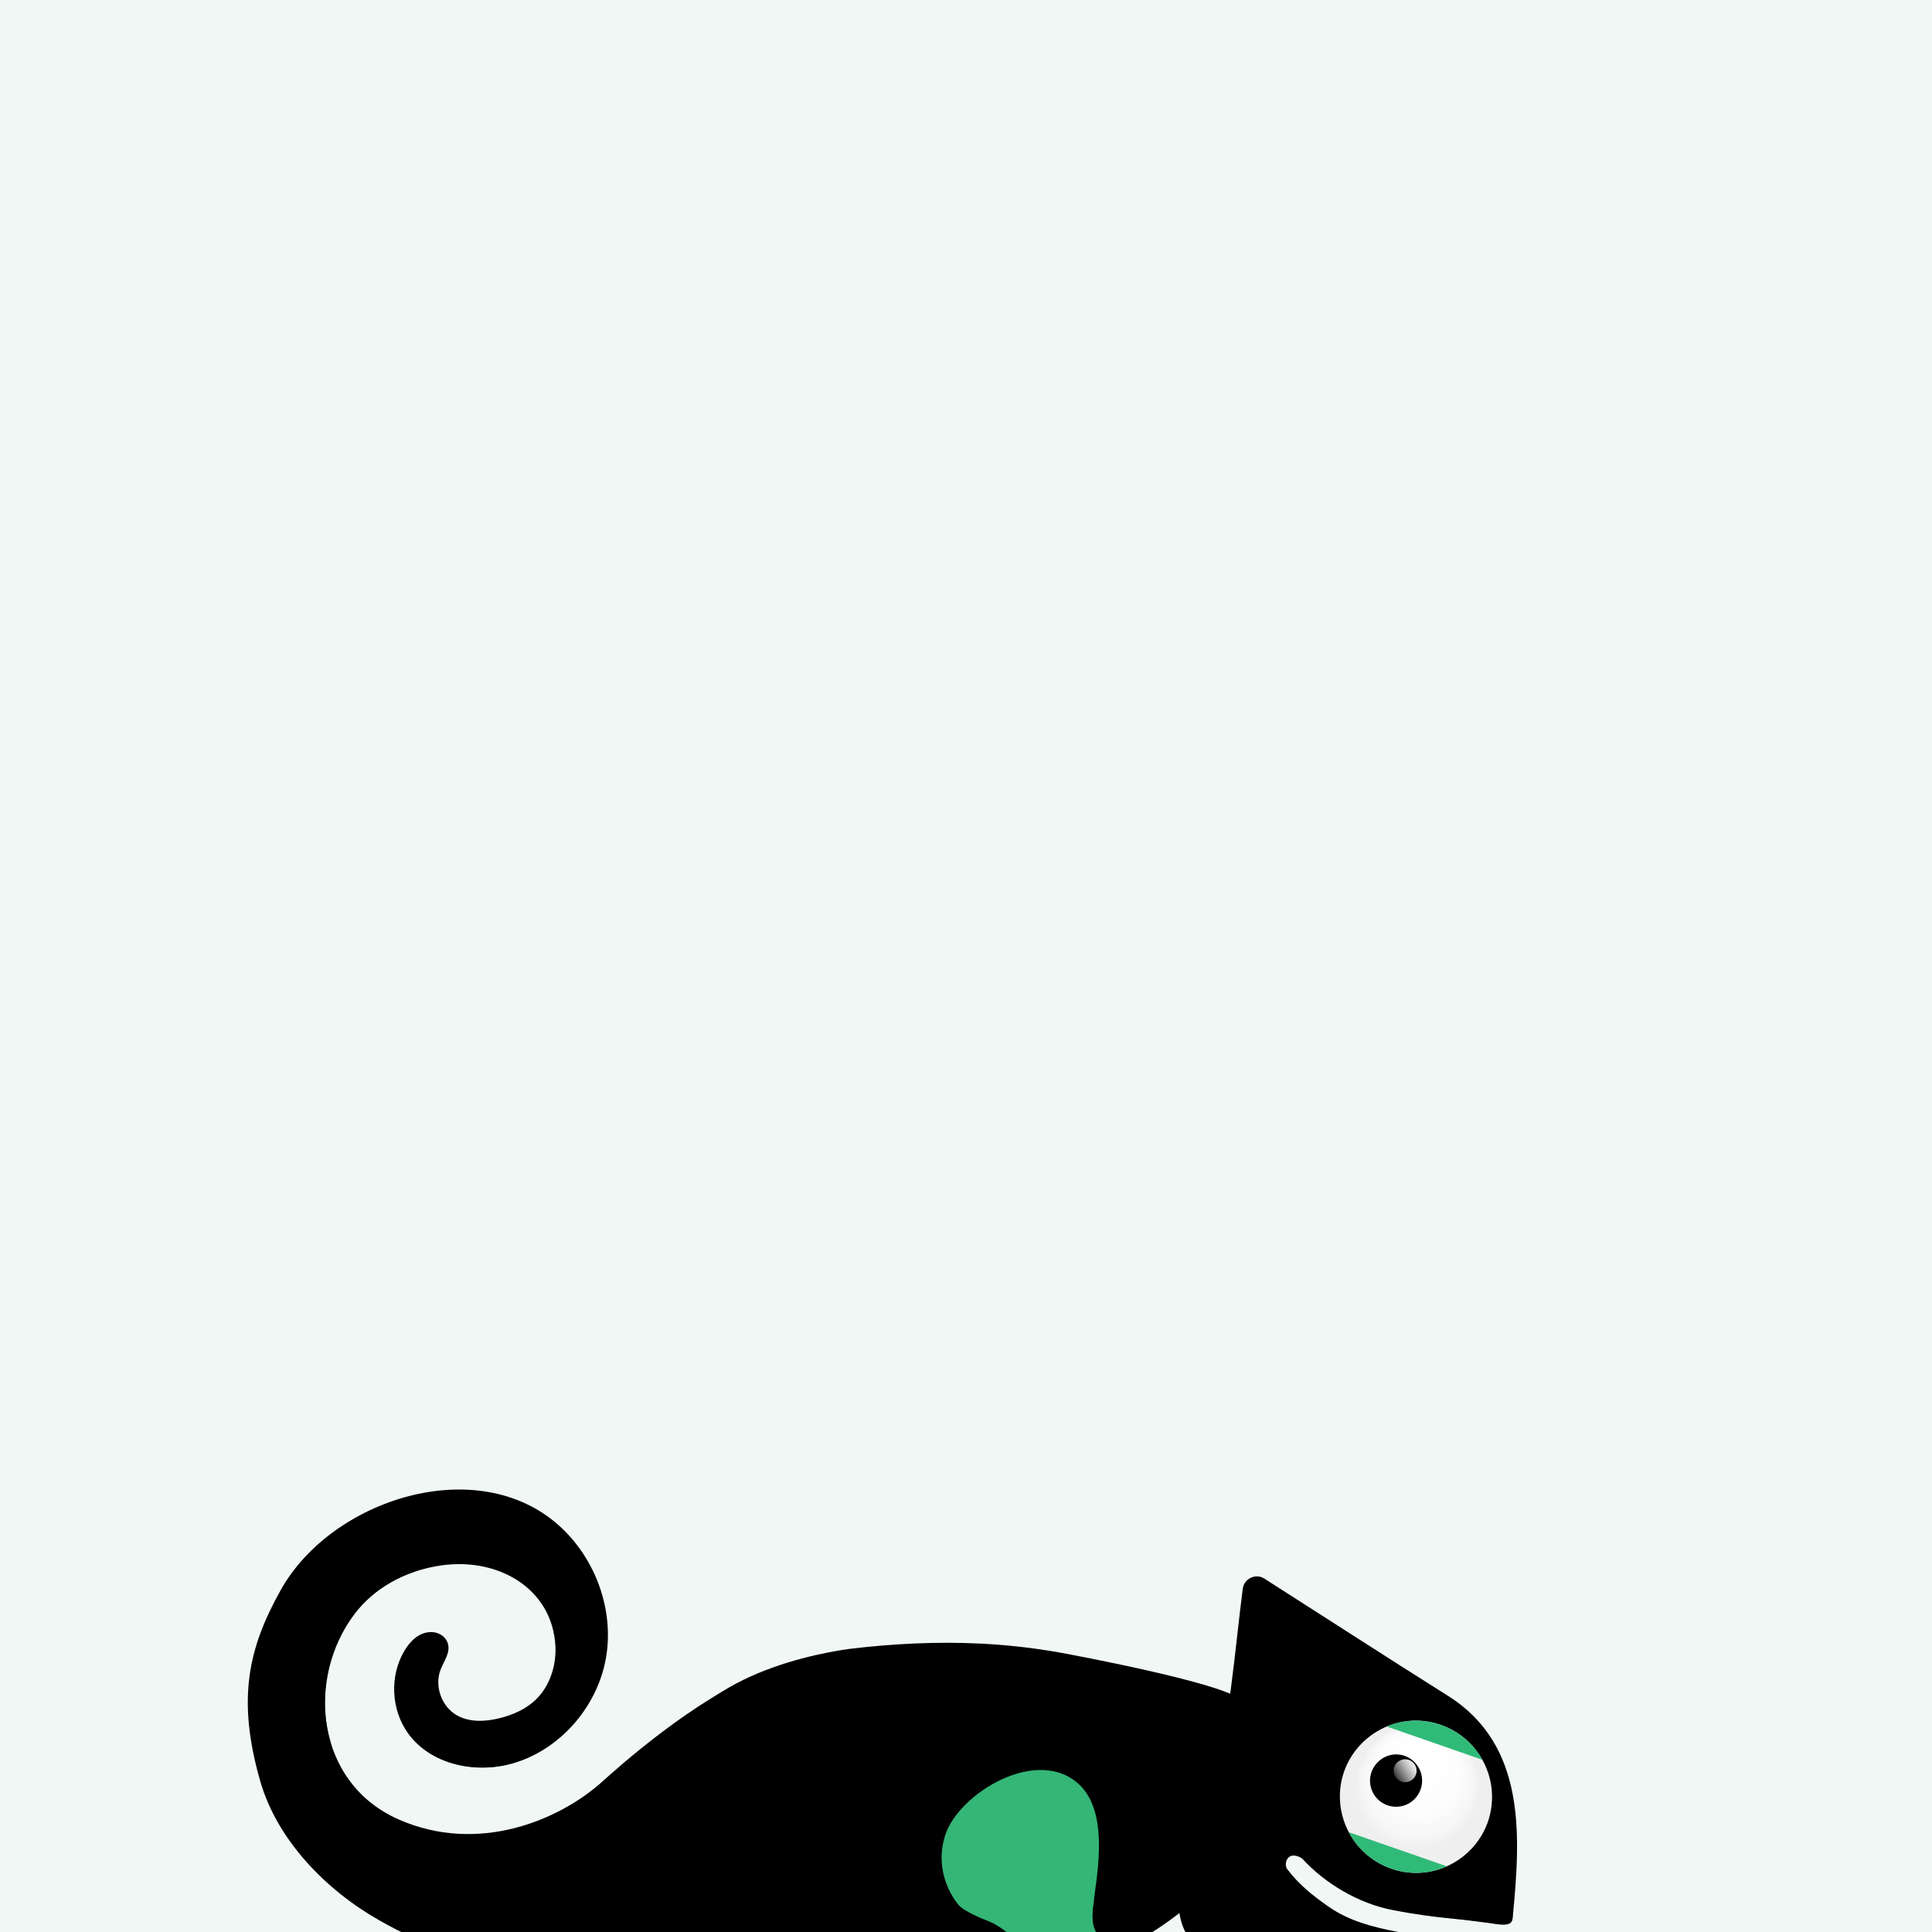
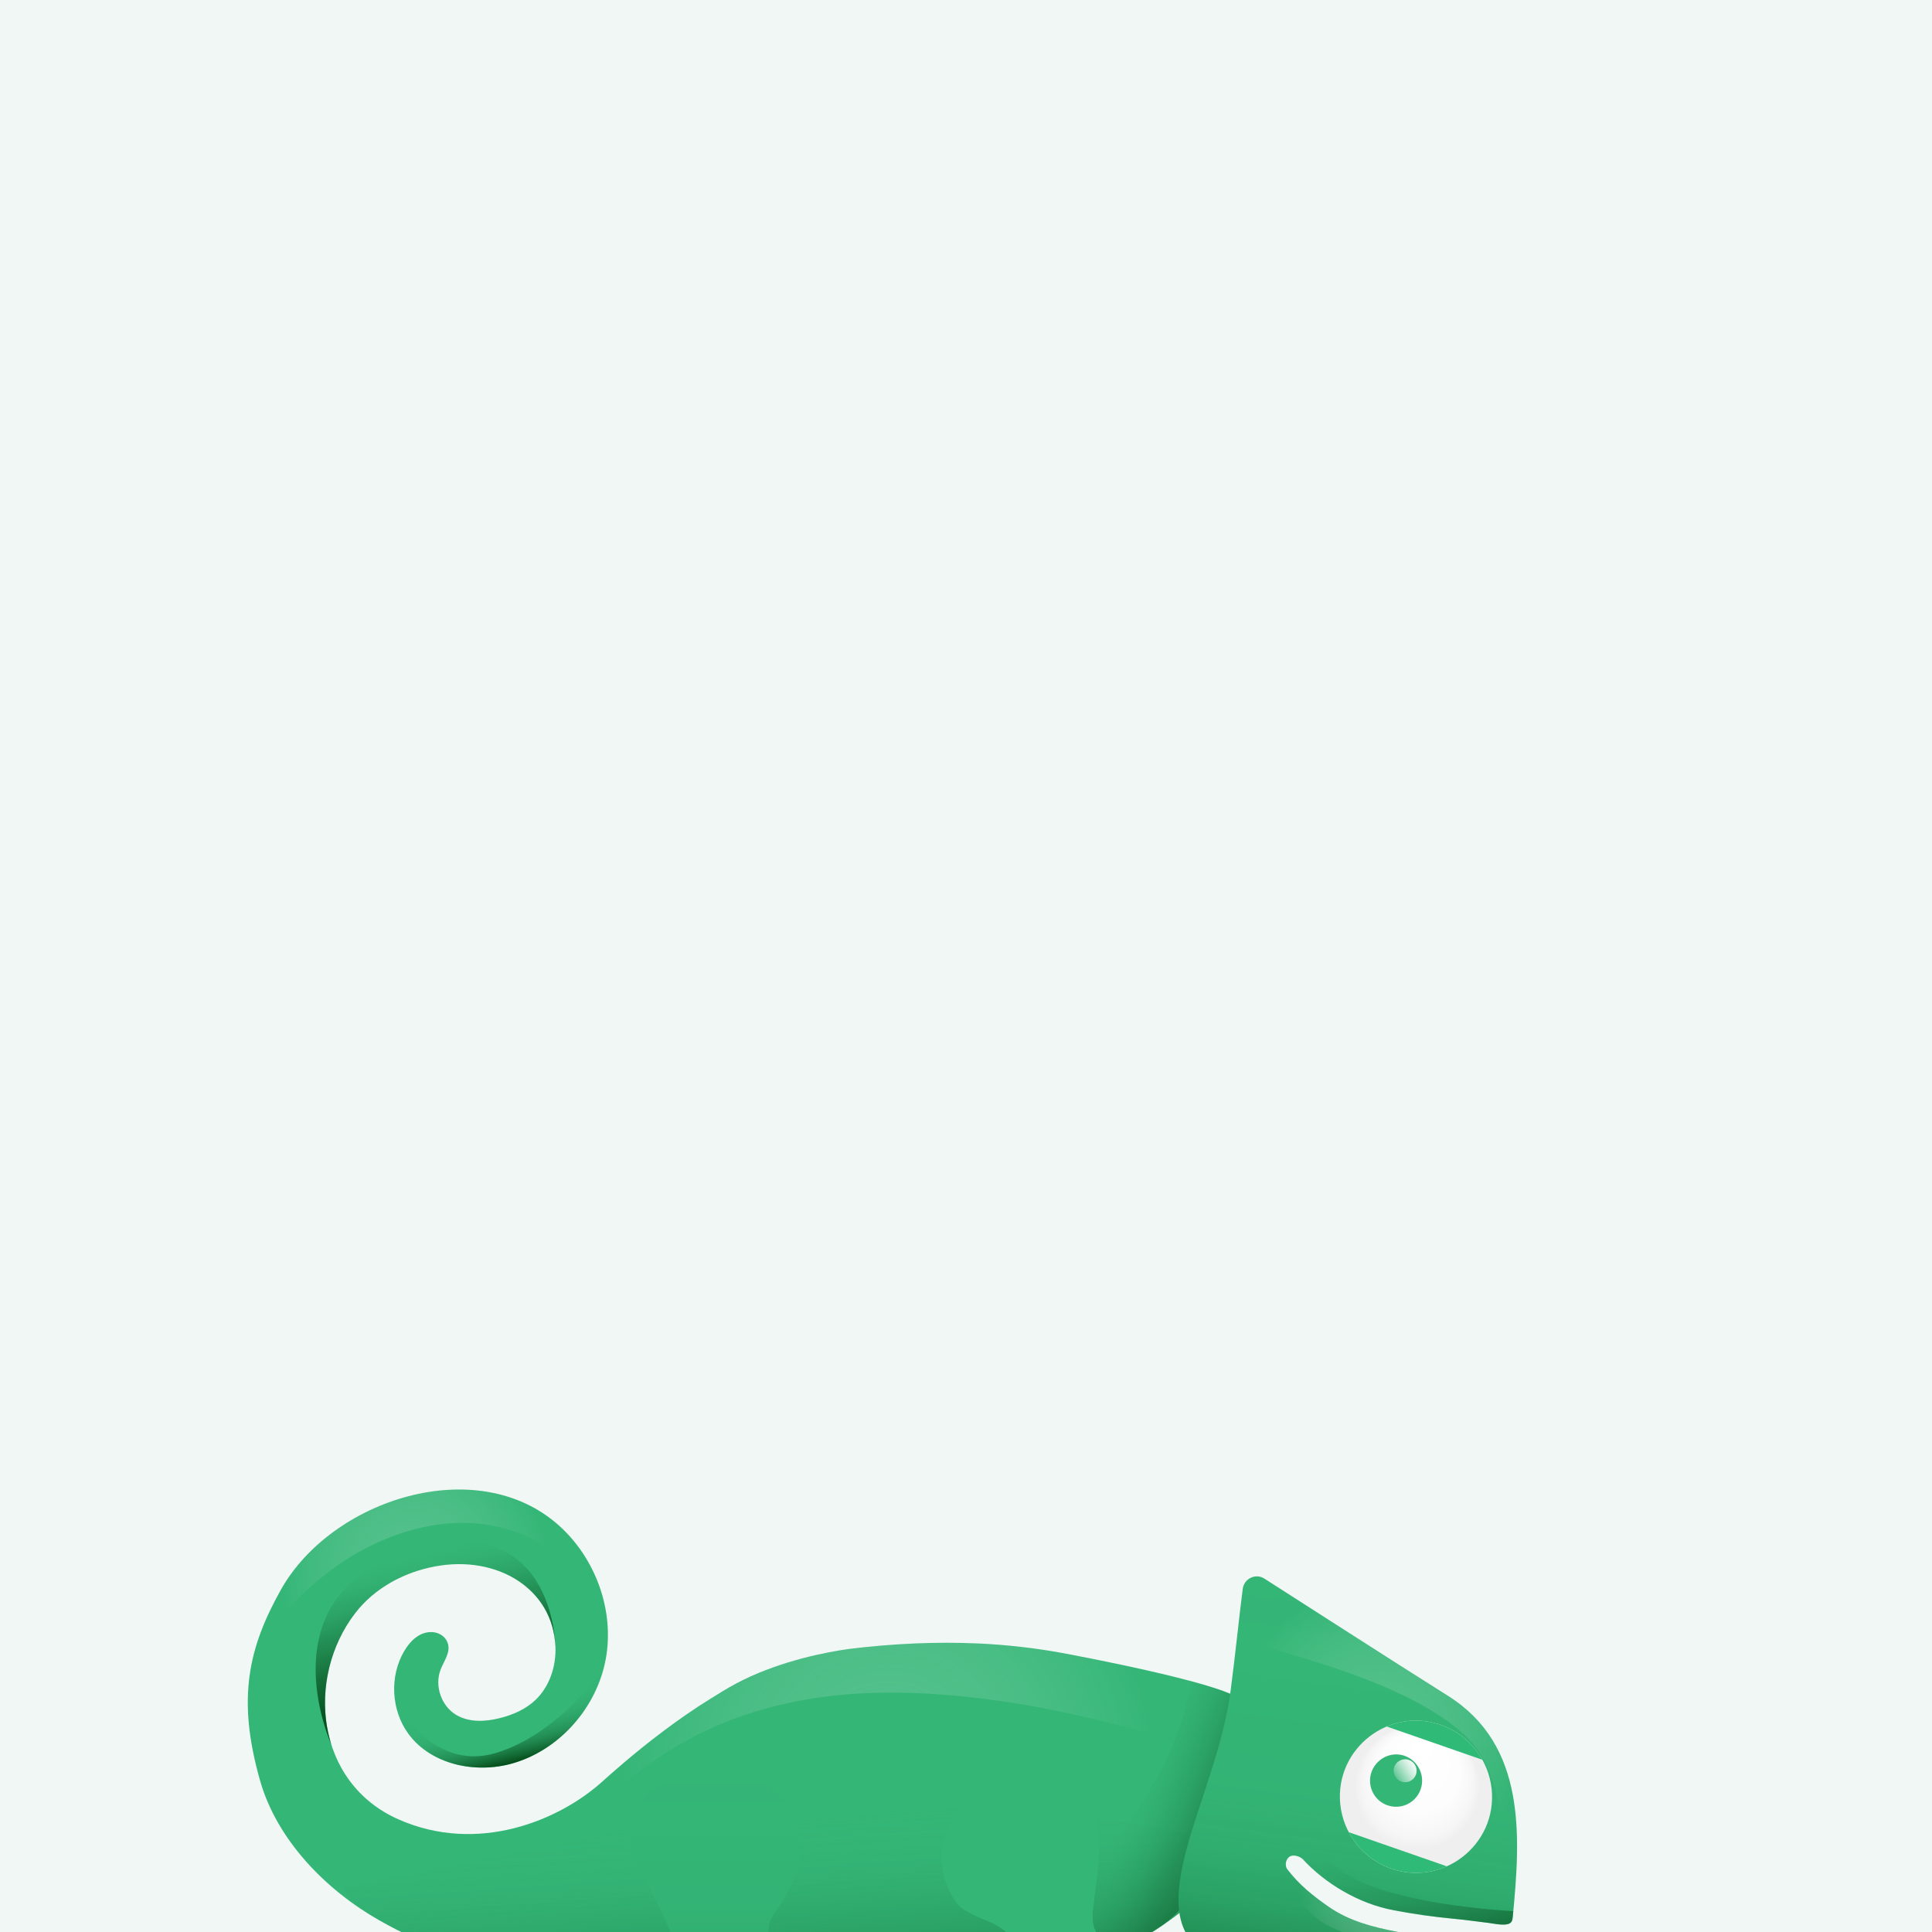
<svg xmlns="http://www.w3.org/2000/svg" width="800" height="800" viewBox="0 0 800 800">
  <path fill="#f0f7f4" d="M0 0h800v800H0z" />
  <svg width="656" height="656" x="72" y="208" aria-hidden="true" class="laying-geeko spot-illustration" preserveAspectRatio="xMidYMax meet" viewBox="0 0 1073.12 404.41">
    <defs id="defs58">
-       <radialGradient id="gl-radial-gradient" cx="600" cy="749.63" r="630.34" fx="600" fy="749.63" gradientTransform="matrix(1 0 0 .03 -63.44 329.92)" gradientUnits="userSpaceOnUse">
-         <stop id="stop1" offset="0" stop-color="#000" stop-opacity=".8" />
-         <stop id="stop2" offset=".85" stop-color="#000" stop-opacity="0" />
-       </radialGradient>
-       <radialGradient id="gl-radial-gradient-3" cx="879.99" cy="575.1" r="51.57" fx="879.99" fy="539.14" gradientTransform="rotate(-4.42 -4336.36 1206.26)" gradientUnits="userSpaceOnUse">
-         <stop id="stop32" offset="0" stop-color="#fff" />
-         <stop id="stop33" offset=".53" stop-color="#fdfdfd" />
-         <stop id="stop34" offset=".73" stop-color="#f6f6f6" />
-         <stop id="stop35" offset=".82" stop-color="#efefef" />
-       </radialGradient>
-       <radialGradient id="gl-radial-gradient-4" cx="872" cy="653.52" r="55.01" fx="872" fy="653.52" gradientTransform="translate(-63.44 -398.14)" href="#radial-gradient-2" />
-       <radialGradient id="gl-radial-gradient-5" cx="1404.83" cy="2758.47" r="182.32" fx="1404.83" fy="2758.47" gradientTransform="rotate(29.21 5872.13 -293.12)" href="#radial-gradient-2" />
-       <radialGradient id="gl-radial-gradient-6" cx="257.95" cy="-688.17" r="91.39" fx="257.95" fy="-688.17" gradientTransform="rotate(-13.77 3284.49 76.8)" href="#radial-gradient-2" />
-       <radialGradient id="gl-radialGradient79" cx="850.06" cy="536.25" r="100.11" fx="850.06" fy="536.25" gradientTransform="rotate(-4.42 -4336.36 1206.26)" gradientUnits="userSpaceOnUse" href="#radial-gradient-2" />
-       <radialGradient id="gl-radialGradient82" cx="879.99" cy="575.1" r="51.57" fx="879.99" fy="539.14" gradientTransform="rotate(-4.42 -4336.36 1206.26)" gradientUnits="userSpaceOnUse" href="#radial-gradient-3" />
      <linearGradient id="gl-linear-gradient" x1="1347.04" x2="1424.83" y1="2808.2" y2="2927.02" gradientTransform="rotate(29.21 5872.13 -293.12)" gradientUnits="userSpaceOnUse">
        <stop id="stop3" offset="0" stop-color="#fff" stop-opacity="0" />
        <stop id="stop4" offset=".26" stop-color="#dee9e2" stop-opacity=".07" />
        <stop id="stop5" offset=".65" stop-color="#83ae92" stop-opacity=".27" />
        <stop id="stop6" offset="1" stop-color="#196835" stop-opacity=".5" />
      </linearGradient>
      <linearGradient id="gl-linear-gradient-2" x1="1554.33" x2="1626.63" y1="2710.58" y2="2701.42" gradientTransform="rotate(29.21 5872.13 -293.12)" gradientUnits="userSpaceOnUse">
        <stop id="stop7" offset="0" stop-color="#fff" stop-opacity="0" />
        <stop id="stop8" offset=".05" stop-color="#f1f5f2" stop-opacity=".03" />
        <stop id="stop9" offset=".67" stop-color="#548f69" stop-opacity=".37" />
        <stop id="stop10" offset="1" stop-color="#196835" stop-opacity=".5" />
+       </linearGradient>
+       <linearGradient id="gl-linear-gradient-3" x1="257.56" x2="257.56" y1="-555.75" y2="-365.46" gradientTransform="rotate(-13.77 3284.49 76.8)" gradientUnits="userSpaceOnUse">
+         <stop id="stop11" offset="0" stop-color="#fff" stop-opacity="0" />
+         <stop id="stop12" offset=".45" stop-color="#fafcfb" stop-opacity=".02" />
+         <stop id="stop13" offset=".61" stop-color="#ebf2ee" stop-opacity=".08" />
+         <stop id="stop14" offset=".72" stop-color="#d1e1d7" stop-opacity=".2" />
+         <stop id="stop15" offset=".81" stop-color="#acc8b6" stop-opacity=".36" />
+         <stop id="stop16" offset=".89" stop-color="#7ba88b" stop-opacity=".57" />
+         <stop id="stop17" offset=".96" stop-color="#408258" stop-opacity=".83" />
+         <stop id="stop18" offset="1" stop-color="#196835" />
+       </linearGradient>
+       <linearGradient id="gl-linear-gradient-4" x1="444.14" x2="444.14" y1="588.09" y2="746.29" gradientUnits="userSpaceOnUse">
+         <stop id="stop19" offset="0" stop-color="#1b6936" stop-opacity="0" />
+         <stop id="stop20" offset=".57" stop-color="#1a6835" stop-opacity=".02" />
+         <stop id="stop21" offset=".77" stop-color="#1a6835" stop-opacity=".08" />
+         <stop id="stop22" offset=".92" stop-color="#196835" stop-opacity=".2" />
+         <stop id="stop23" offset="1" stop-color="#196835" stop-opacity=".3" />
      </linearGradient>
      <linearGradient id="gl-linear-gradient-5" x1="842.35" x2="842.35" y1="441.25" y2="707.99" gradientTransform="rotate(-4.42 -4336.36 1206.26)" gradientUnits="userSpaceOnUse">
        <stop id="stop24" offset="0" stop-color="#0d6b37" stop-opacity="0" />
        <stop id="stop25" offset=".51" stop-color="#0c6a36" stop-opacity=".02" />
        <stop id="stop26" offset=".7" stop-color="#0c6a36" stop-opacity=".08" />
        <stop id="stop27" offset=".83" stop-color="#0c6a36" stop-opacity=".19" />
        <stop id="stop28" offset=".93" stop-color="#0b6a36" stop-opacity=".35" />
        <stop id="stop29" offset="1" stop-color="#0b6a36" stop-opacity=".5" />
      </linearGradient>
      <linearGradient id="gl-linear-gradient-6" x1="0%" x2="100%" y1="100%" y2="0%" gradientUnits="objectBoundingBox">
        <stop id="stop36" offset="0" stop-color="#fff" stop-opacity="0" />
        <stop id="stop37" offset=".07" stop-color="#fff" stop-opacity=".1" />
        <stop id="stop38" offset=".27" stop-color="#fff" stop-opacity=".37" />
        <stop id="stop39" offset=".46" stop-color="#fff" stop-opacity=".59" />
        <stop id="stop40" offset=".63" stop-color="#fff" stop-opacity=".77" />
        <stop id="stop41" offset=".78" stop-color="#fff" stop-opacity=".9" />
        <stop id="stop42" offset=".91" stop-color="#fff" stop-opacity=".97" />
        <stop id="stop43" offset="1" stop-color="#fff" />
      </linearGradient>
      <linearGradient id="gl-linear-gradient-7" x1="852.15" x2="903.08" y1="593.07" y2="681.3" gradientTransform="rotate(-4.42 -4336.36 1206.26)" gradientUnits="userSpaceOnUse">
        <stop id="stop44" offset="0" stop-color="#fff" stop-opacity="0" />
        <stop id="stop45" offset="1" stop-color="#196835" stop-opacity=".5" />
      </linearGradient>
+       <linearGradient id="gl-linear-gradient-8" x1="658.21" x2="661.45" y1="436.84" y2="743.72" gradientTransform="translate(-63.44 -398.14)" href="#gl-linear-gradient-4" />
      <linearGradient id="gl-linear-gradient-9" x1="295.32" x2="295.32" y1="-604.69" y2="-544.77" gradientTransform="rotate(-13.77 3284.49 76.8)" gradientUnits="userSpaceOnUse">
        <stop id="stop46" offset="0" stop-color="#fff" stop-opacity="0" />
        <stop id="stop47" offset=".21" stop-color="#f6f9f7" stop-opacity=".04" />
        <stop id="stop48" offset=".4" stop-color="#dde9e1" stop-opacity=".14" />
        <stop id="stop49" offset=".59" stop-color="#b4cdbd" stop-opacity=".33" />
        <stop id="stop50" offset=".77" stop-color="#79a789" stop-opacity=".58" />
        <stop id="stop51" offset=".95" stop-color="#2e7647" stop-opacity=".91" />
        <stop id="stop52" offset="1" stop-color="#196835" />
      </linearGradient>
      <linearGradient id="gl-linear-gradient-10" x1="256.9" x2="256.9" y1="-701.75" y2="-586.69" gradientTransform="rotate(-13.77 3284.49 76.8)" gradientUnits="userSpaceOnUse">
        <stop id="stop53" offset="0" stop-color="#fff" stop-opacity="0" />
        <stop id="stop54" offset=".17" stop-color="#bdd4c5" stop-opacity=".28" />
        <stop id="stop55" offset=".4" stop-color="#76a586" stop-opacity=".6" />
        <stop id="stop56" offset=".62" stop-color="#428359" stop-opacity=".82" />
        <stop id="stop57" offset=".82" stop-color="#236e3e" stop-opacity=".95" />
        <stop id="stop58" offset="1" stop-color="#196835" />
      </linearGradient>
+       <linearGradient id="gl-linearGradient79" x1="444.14" x2="444.14" y1="588.09" y2="746.29" gradientTransform="translate(-63.44 -398.14)" gradientUnits="userSpaceOnUse" href="#gl-linear-gradient-4" />
+       <radialGradient id="gl-radial-gradient" cx="600" cy="749.63" r="630.34" fx="600" fy="749.63" gradientTransform="matrix(1 0 0 .03 -63.44 329.92)" gradientUnits="userSpaceOnUse">
+         <stop id="stop1" offset="0" stop-color="#000" stop-opacity=".8" />
+         <stop id="stop2" offset=".85" stop-color="#000" stop-opacity="0" />
+       </radialGradient>
+       <radialGradient id="gl-radial-gradient-2" cx="850.06" cy="536.25" r="100.11" fx="850.06" fy="536.25" gradientTransform="rotate(-4.42 853.87 583.38)" gradientUnits="userSpaceOnUse">
+         <stop id="stop30" offset="0" stop-color="#a7d8bb" />
+         <stop id="stop31" offset="1" stop-color="#fff" stop-opacity="0" />
+       </radialGradient>
+       <radialGradient id="gl-radial-gradient-3" cx="879.99" cy="575.1" r="51.57" fx="879.99" fy="539.14" gradientTransform="rotate(-4.42 -4336.36 1206.26)" gradientUnits="userSpaceOnUse">
+         <stop id="stop32" offset="0" stop-color="#fff" />
+         <stop id="stop33" offset=".53" stop-color="#fdfdfd" />
+         <stop id="stop34" offset=".73" stop-color="#f6f6f6" />
+         <stop id="stop35" offset=".82" stop-color="#efefef" />
+       </radialGradient>
+       <radialGradient id="gl-radial-gradient-4" cx="872" cy="653.52" r="55.01" fx="872" fy="653.52" gradientTransform="translate(-63.44 -398.14)" href="#gl-radial-gradient-2" />
+       <radialGradient id="gl-radial-gradient-5" cx="1404.83" cy="2758.47" r="182.32" fx="1404.83" fy="2758.47" gradientTransform="rotate(29.21 5872.13 -293.12)" href="#gl-radial-gradient-2" />
+       <radialGradient id="gl-radial-gradient-6" cx="257.95" cy="-688.17" r="91.39" fx="257.95" fy="-688.17" gradientTransform="rotate(-13.77 3284.49 76.8)" href="#gl-radial-gradient-2" />
+       <radialGradient id="gl-radialGradient79" cx="850.06" cy="536.25" r="100.11" fx="850.06" fy="536.25" gradientTransform="rotate(-4.42 -4336.36 1206.26)" gradientUnits="userSpaceOnUse" href="#gl-radial-gradient-2" />
+       <radialGradient id="gl-radialGradient82" cx="879.99" cy="575.1" r="51.57" fx="879.99" fy="539.14" gradientTransform="rotate(-4.42 -4336.36 1206.26)" gradientUnits="userSpaceOnUse" href="#gl-radial-gradient-3" />
      <clipPath id="gl-clipPath81" clipPathUnits="userSpaceOnUse">
        <path id="gl-path82" fill="url(#gl-radialGradient82)" d="M864.94 159.38c11.59 36.43-19.18 72.36-56.96 66.5a51.9 51.9 0 0 1-41.28-35.33c-11.56-36.4 19.2-72.32 56.96-66.5a51.8 51.8 0 0 1 41.28 35.32" class="cls-15" />
      </clipPath>
+       <style id="style1">.cls-15{fill:url(#gl-radial-gradient-3)}.cls-18{fill:#34b677}</style>
    </defs>
    <path id="gl-path58" fill="url(#gl-radial-gradient)" d="M1073.12 351.49c0 29.23-398.46 52.92-638.5 52.92S0 380.7 0 351.49s194.59-52.92 434.62-52.92 638.5 23.69 638.5 52.92" opacity=".4" style="mix-blend-mode:multiply;isolation:isolate" />
    <path id="gl-path59" d="M454.41 316.54a408 408 0 0 1-117.08 21.96c-67.82 2.43-138.86-13.06-198.13-46.65-36.38-20.61-69.28-54.51-80.7-94.31-16.17-56.32-7.72-90.77 13.85-129.42 34.41-61.61 133.2-93.26 188.48-43.75 24.88 22.29 37.75 57.63 31.71 90.49-6.04 32.84-31.36 61.7-63.49 70.73-24.94 6.99-54.85.77-70.19-20.11-11.7-15.95-12.89-38.91-2.88-55.97 3.9-6.66 9.88-12.8 18.02-12.96 4.79-.1 9.43 2.39 11.25 6.83 2.68 6.56-2.19 12.43-4.57 18.55-4.3 11.05.5 24.87 10.74 30.85 8.64 5.05 19.48 4.52 29.19 2.1 9.05-2.23 17.91-6.11 24.6-12.6 9.39-9.14 13.79-22.75 13.25-35.87-1.62-39.2-39.42-62.1-81.17-54.4-21.37 3.92-41.45 14.7-54.65 31.96-33.43 43.7-26.86 114.66 29.69 139.54 53.68 23.62 108.52.7 137.74-25.56 11.44-10.3 62.12-55.7 108.38-74.35 41.38 38.17 151.49 116.6 55.96 192.93z" class="cls-18" style="isolation:isolate" />
    <path id="gl-path60" d="M721.21 141.35c-15.91-11.25-110.87-29.08-121.33-30.97a424 424 0 0 0-53.82-6.04c-29.7-1.43-59.49.07-89 3.68-31.62 4.5-114.8 22.33-130.1 86.27-12.72 49.04 31.12 94.13 59.4 117.29 5.76 3.6 9.48 6.19 14.82 10.43 66.88 26.67 137.91 17.49 150.56 14.15 6.47-1.81 13.17-3.72 20.28-5.61a221 221 0 0 1 9.07-2.34l.39-.1c26.22-6.48 43.53-11.28 57.09-16.48 16.19-6.21 27.04-12.97 41.3-23.81 26.2-19.92 67.16-128.23 41.35-146.5z" class="cls-18" style="isolation:isolate" />
    <path id="gl-path61" fill="url(#gl-linear-gradient)" d="M679.86 287.84c9.26-7.04 20.35-25.13 29.7-46.37-56.23-26.78-284.61-37.08-284.61-37.08s-307.28 67.67-310.03 64.66c7.83 31.89 153.32 71.38 178.32 68.53 23.13 2.86 70.88 1.17 108.18-3.81 10.83.48 27.11-.03 45.13 1.33 31.13 6.52 76.87 7.32 105.17 1.07 6.47-1.81 13.17-3.72 20.28-5.61a221 221 0 0 1 9.07-2.34l.39-.1c26.22-6.48 43.53-11.28 57.09-16.48 16.19-6.21 27.04-12.97 41.3-23.81z" style="mix-blend-mode:multiply;isolation:isolate" />
    <path id="path62" fill="url(#gl-linear-gradient-2)" d="M721.21 141.35c-4.88-3.45-17.23-7.53-32.28-11.57 0 .02-4.85 49.2-47.12 101.15-12.67 15.57-53.64 97.07-37.68 90.74 7.84-3.11 57.44-12.8 78.2-38.32 25.62-31.5 26.86-71.45 40.76-79.56 7.84-28.17 9.64-54.28-1.88-62.44" style="mix-blend-mode:multiply;isolation:isolate" />
-     <path id="path63" fill="url(#linear-gradient-3)" d="m368.46 336.09-15.34-26.63c-173.06 34.29-285.03-95.38-288.25-94.9 14.78 32.38 43.26 59.7 74.33 77.29 59.28 33.59 130.32 49.08 198.14 46.65q15.61-.58 31.13-2.41z" style="mix-blend-mode:multiply;isolation:isolate" />
+     <path id="path63" fill="url(#gl-linear-gradient-3)" d="m368.46 336.09-15.34-26.63c-173.06 34.29-285.03-95.38-288.25-94.9 14.78 32.38 43.26 59.7 74.33 77.29 59.28 33.59 130.32 49.08 198.14 46.65q15.61-.58 31.13-2.41z" style="mix-blend-mode:multiply;isolation:isolate" />
    <path id="path64" d="M422.08 326.54c-21.38-5.88-21.63-31.78-16.7-37.11h-.05c.28-.84 13.49-17.58 17.71-35.58s-9.14-65.81-51.05-63.84-79.99 25.36-59.54 63.59q.08.14.15.32a237 237 0 0 1 4.94 8.03c7.85 13.5 14.54 27.63 20.75 41.96 5.97 13.78 11.56 27.68 23.51 37.78 7.91 6.7 17.68 6.46 28.04 6.46h59.17c8.04 0 6.08-5.36 2.61-8.91-7.84-8.02-19.11-9.83-29.55-12.7z" class="cls-18" style="isolation:isolate" />
-     <path id="path65" fill="url(#linearGradient79)" d="M422.08 326.54c-21.38-5.88-21.63-31.78-16.7-37.11h-.05c.28-.84 13.49-17.58 17.71-35.58s-9.14-65.81-51.05-63.84-79.99 25.36-59.54 63.59q.08.14.15.32a237 237 0 0 1 4.94 8.03c7.85 13.5 14.54 27.63 20.75 41.96 5.97 13.78 11.56 27.68 23.51 37.78 7.91 6.7 17.68 6.46 28.04 6.46h59.17c8.04 0 6.08-5.36 2.61-8.91-7.84-8.02-19.11-9.83-29.55-12.7z" style="mix-blend-mode:multiply;isolation:isolate" />
+     <path id="path65" fill="url(#gl-linearGradient79)" d="M422.08 326.54c-21.38-5.88-21.63-31.78-16.7-37.11h-.05c.28-.84 13.49-17.58 17.71-35.58s-9.14-65.81-51.05-63.84-79.99 25.36-59.54 63.59q.08.14.15.32a237 237 0 0 1 4.94 8.03c7.85 13.5 14.54 27.63 20.75 41.96 5.97 13.78 11.56 27.68 23.51 37.78 7.91 6.7 17.68 6.46 28.04 6.46h59.17c8.04 0 6.08-5.36 2.61-8.91-7.84-8.02-19.11-9.83-29.55-12.7z" style="mix-blend-mode:multiply;isolation:isolate" />
    <path id="path73" d="M550.99 292.07c11.27 4.18 22.1 15.19 29.16 25.26 3.69 5.3 6.77 10.44 8.49 15.58 1.22 3.65 2.79 8.45 6.38 10.39.2.1.37.2.59.27 6.6 2.4 23.58 2 23.58 2h31.22c2.67.04 26.13-.03 25.54-2.65-2.83-12.54-17.33-14.8-28.38-21.35-10.18-6.07-19.83-12.95-24.21-24.78-.83-2.22-1.17-5.5-1.09-9.02v-.04c.06-2.47.32-5.05.79-7.47.74-13.03 11.72-58.92-8.99-79.63-28.12-28.12-82.68 5.06-91.68 33.75-8.1 25.82 7.11 45.2 10.2 48.1 3.09 2.92 13.01 7.6 18.39 9.6z" class="cls-18" style="isolation:isolate" />
    <path id="path74" fill="#34b677" d="M550.99 292.07c11.27 4.18 22.1 15.19 29.16 25.26 3.69 5.3 6.77 10.44 8.49 15.58 1.22 3.65 2.79 8.45 6.38 10.39.2.1.37.2.59.27 6.6 2.4 23.58 2 23.58 2h31.22c2.67.04 26.13-.03 25.54-2.65-2.83-12.54-17.33-14.8-28.38-21.35-10.18-6.07-19.83-12.95-24.21-24.78-.83-2.22-1.17-5.5-1.09-9.02v-.04c.06-2.47.32-5.05.79-7.47.74-13.03 11.72-58.92-8.99-79.63-28.12-28.12-82.68 5.06-91.68 33.75-8.1 25.82 7.11 45.2 10.2 48.1 3.09 2.92 13.01 7.6 18.39 9.6z" style="isolation:isolate" />
    <path id="path75" fill="url(#gl-radial-gradient-5)" d="m708.56 180.73 20.81-14.02c.23-11.85-2.12-21.1-8.16-25.36-15.91-11.25-110.87-29.08-121.33-30.97a424 424 0 0 0-53.82-6.04c-29.7-1.43-59.49.07-89 3.68a279 279 0 0 0-34.18 7.12c-8.66.68-33.73 12.3-41.2 15.86s-33.16 19.22-45.56 29.26c-50.12 34.94-52.27 54.29-107.43 69.6 62.53 9.45 76.82-65.88 199.37-87.56 122.57-21.7 280.5 38.43 280.5 38.43" opacity=".3" style="isolation:isolate" />
    <path id="path76" fill="url(#gl-radial-gradient-6)" d="M171.72 24.96C248.83 9.74 290.31 73 290.68 73.56c-4.98-18.77-15.35-36.2-29.85-49.2-55.28-49.5-154.08-17.85-188.48 43.76-8.25 14.78-14.56 28.95-18.32 43.95 0 0 40.24-71.83 117.7-87.11z" opacity=".3" style="isolation:isolate" />
    <path id="path77" fill="url(#gl-linear-gradient-9)" d="M149.87 143.35a50.5 50.5 0 0 0 8.99 22.14c15.33 20.88 45.25 27.1 70.19 20.1 30.18-8.47 54.34-34.45 62.17-64.8-.23.36-30.02 44.8-73.29 57.7-42.91 12.8-67.45-33.98-68.06-35.14" style="mix-blend-mode:multiply;isolation:isolate" />
    <path id="path78" fill="url(#gl-linear-gradient-10)" d="M122.64 83.98c13.2-17.26 33.28-28.05 54.65-31.96 41.75-7.7 79.55 15.2 81.17 54.4 0 0-.75-95.67-99.11-65-98.36 30.66-52.78 131.08-52.78 131.08v-.03c-9.12-29.21-3.15-63.35 16.07-88.47z" style="mix-blend-mode:multiply;isolation:isolate" />
    <g id="gl-head" transform="rotate(12 671 313)">
      <path id="path66" d="M875.47 261.95a333 333 0 0 1-53.21 5.15c-16.64.32-33.12-.37-48.7-6.91-12.26-5.18-22.87-10.5-32.95-19.2-1.51-1.32-2.7-5.41-.34-8.26 2.29-2.77 7.67-1.68 9.39-.43 17.37 12.37 42.57 21.72 67.86 21a436 436 0 0 0 40.54-2.8c6.79-.83 17.07-1.58 23.9-2.18 3.52-.32 13.21-.04 14.72-3.92.46-1.13.32-2.38.18-3.6-6.21-54.36-15-115.53-74.06-137.2-44.07-16.17-110.22-41.38-138.14-51.81-6.48-2.5-13.42 2.78-12.89 9.74 1.41 18.2 4.36 44.3 6.21 68.12 6.82 76.5-35.85 171.4 31.79 181.68 7.17.17 14.3.92 21.46 1.25 13.83.73 27.71.37 41.49-1.07 22.74-2.4 45.3-7.8 66.33-16.82 14.69-6.23 29.02-14.22 41.1-24.74 13.74-11.96 9.98-10.65-4.67-8z" class="cls-18" style="isolation:isolate" />
      <path id="gl-path67" fill="url(#gl-linear-gradient-5)" d="M875.47 261.95a333 333 0 0 1-53.21 5.15c-16.64.32-33.12-.37-48.7-6.91-12.26-5.18-22.87-10.5-32.95-19.2-1.51-1.32-2.7-5.41-.34-8.26 2.29-2.77 7.67-1.68 9.39-.43 17.37 12.37 42.57 21.72 67.86 21a436 436 0 0 0 40.54-2.8c6.79-.83 17.07-1.58 23.9-2.18 3.52-.32 13.21-.04 14.72-3.92.46-1.13.32-2.38.18-3.6-6.21-54.36-15-115.53-74.06-137.2-44.07-16.17-110.22-41.38-138.14-51.81-6.48-2.5-13.42 2.78-12.89 9.74 1.41 18.2 4.36 44.3 6.21 68.12 6.82 76.5-35.85 171.4 31.79 181.68 7.17.17 14.3.92 21.46 1.25 13.83.73 27.71.37 41.49-1.07 22.74-2.4 45.3-7.8 66.33-16.82 14.69-6.23 29.02-14.22 41.1-24.74 13.74-11.96 9.98-10.65-4.67-8z" style="mix-blend-mode:multiply;isolation:isolate" />
      <path id="gl-path68" fill="url(#gl-radialGradient79)" d="M894.97 225.18c-6.45-50-18.72-101.98-72.18-121.58-44.07-16.18-110.22-41.4-138.14-51.82-6.48-2.5-13.42 2.78-12.89 9.74.73 9.42 1.87 20.96 3.06 33.19 26.64 4.54 112.6 3.27 162.57 31.39 35.56 20 37 62.2 57.58 99.07z" opacity=".3" style="isolation:isolate" />
      <path id="path69" fill="url(#gl-radial-gradient-3)" d="M864.94 159.38c11.59 36.43-19.18 72.36-56.96 66.5a51.9 51.9 0 0 1-41.28-35.33c-11.56-36.4 19.2-72.32 56.96-66.5a51.8 51.8 0 0 1 41.28 35.32" class="cls-15" style="isolation:isolate" />
      <g id="gl-pupil" transform="translate(0 13.2)">
        <path id="gl-path70" d="M811.21 167.9a17.8 17.8 0 0 1-19.39 1.5 17.7 17.7 0 0 1-4.85-26.96 17.35 17.35 0 0 1 24.9-1.94 17.75 17.75 0 0 1-.65 27.4" class="cls-18" style="isolation:isolate" />
        <circle id="gl-circle70" cx="804.97" cy="146.07" r="7.78" fill="url(#gl-linear-gradient-6)" style="isolation:isolate" />
      </g>
      <path id="path71" fill="url(#gl-linear-gradient-7)" d="M773.1 232.87c-35.84-18.8-34.07 2.63-34.07 2.63h.02a6 6 0 0 1 1.22-2.8c2.29-2.76 7.67-1.67 9.39-.42 17.37 12.37 42.57 21.72 67.86 21a436 436 0 0 0 40.54-2.8c6.79-.83 17.07-1.58 23.9-2.18 3.52-.32 13.21-.04 14.72-3.92.46-1.13.32-2.38.18-3.6l-.43-3.68c-19.2 2.8-91.2 12.62-123.33-4.23" style="mix-blend-mode:multiply;isolation:isolate" />
      <path id="path72" fill="url(#gl-radial-gradient-4)" d="M875.47 261.95a333 333 0 0 1-53.21 5.15c-16.64.32-33.12-.37-48.7-6.91-12.26-5.18-22.87-10.5-32.95-19.2-1.06-.92-1.93-3.2-1.57-5.47 0 0-6.35 14.87 26.53 33.09 26.29 14.57 88.95 6.42 113.02 2.56.5-.42 1.06-.8 1.56-1.22 13.74-11.96 9.98-10.65-4.67-8z" opacity=".3" style="isolation:isolate" />
      <path id="gl-eyelids" fill="#30ba78" fill-opacity=".06" stroke="#30ba78" stroke-linejoin="round" stroke-width="27.72" d="m697.14 211.92 221.68 27.93M726.55 111.02l221.68 27.93" clip-path="url(#gl-clipPath81)" />
    </g>
  </svg>
</svg>
